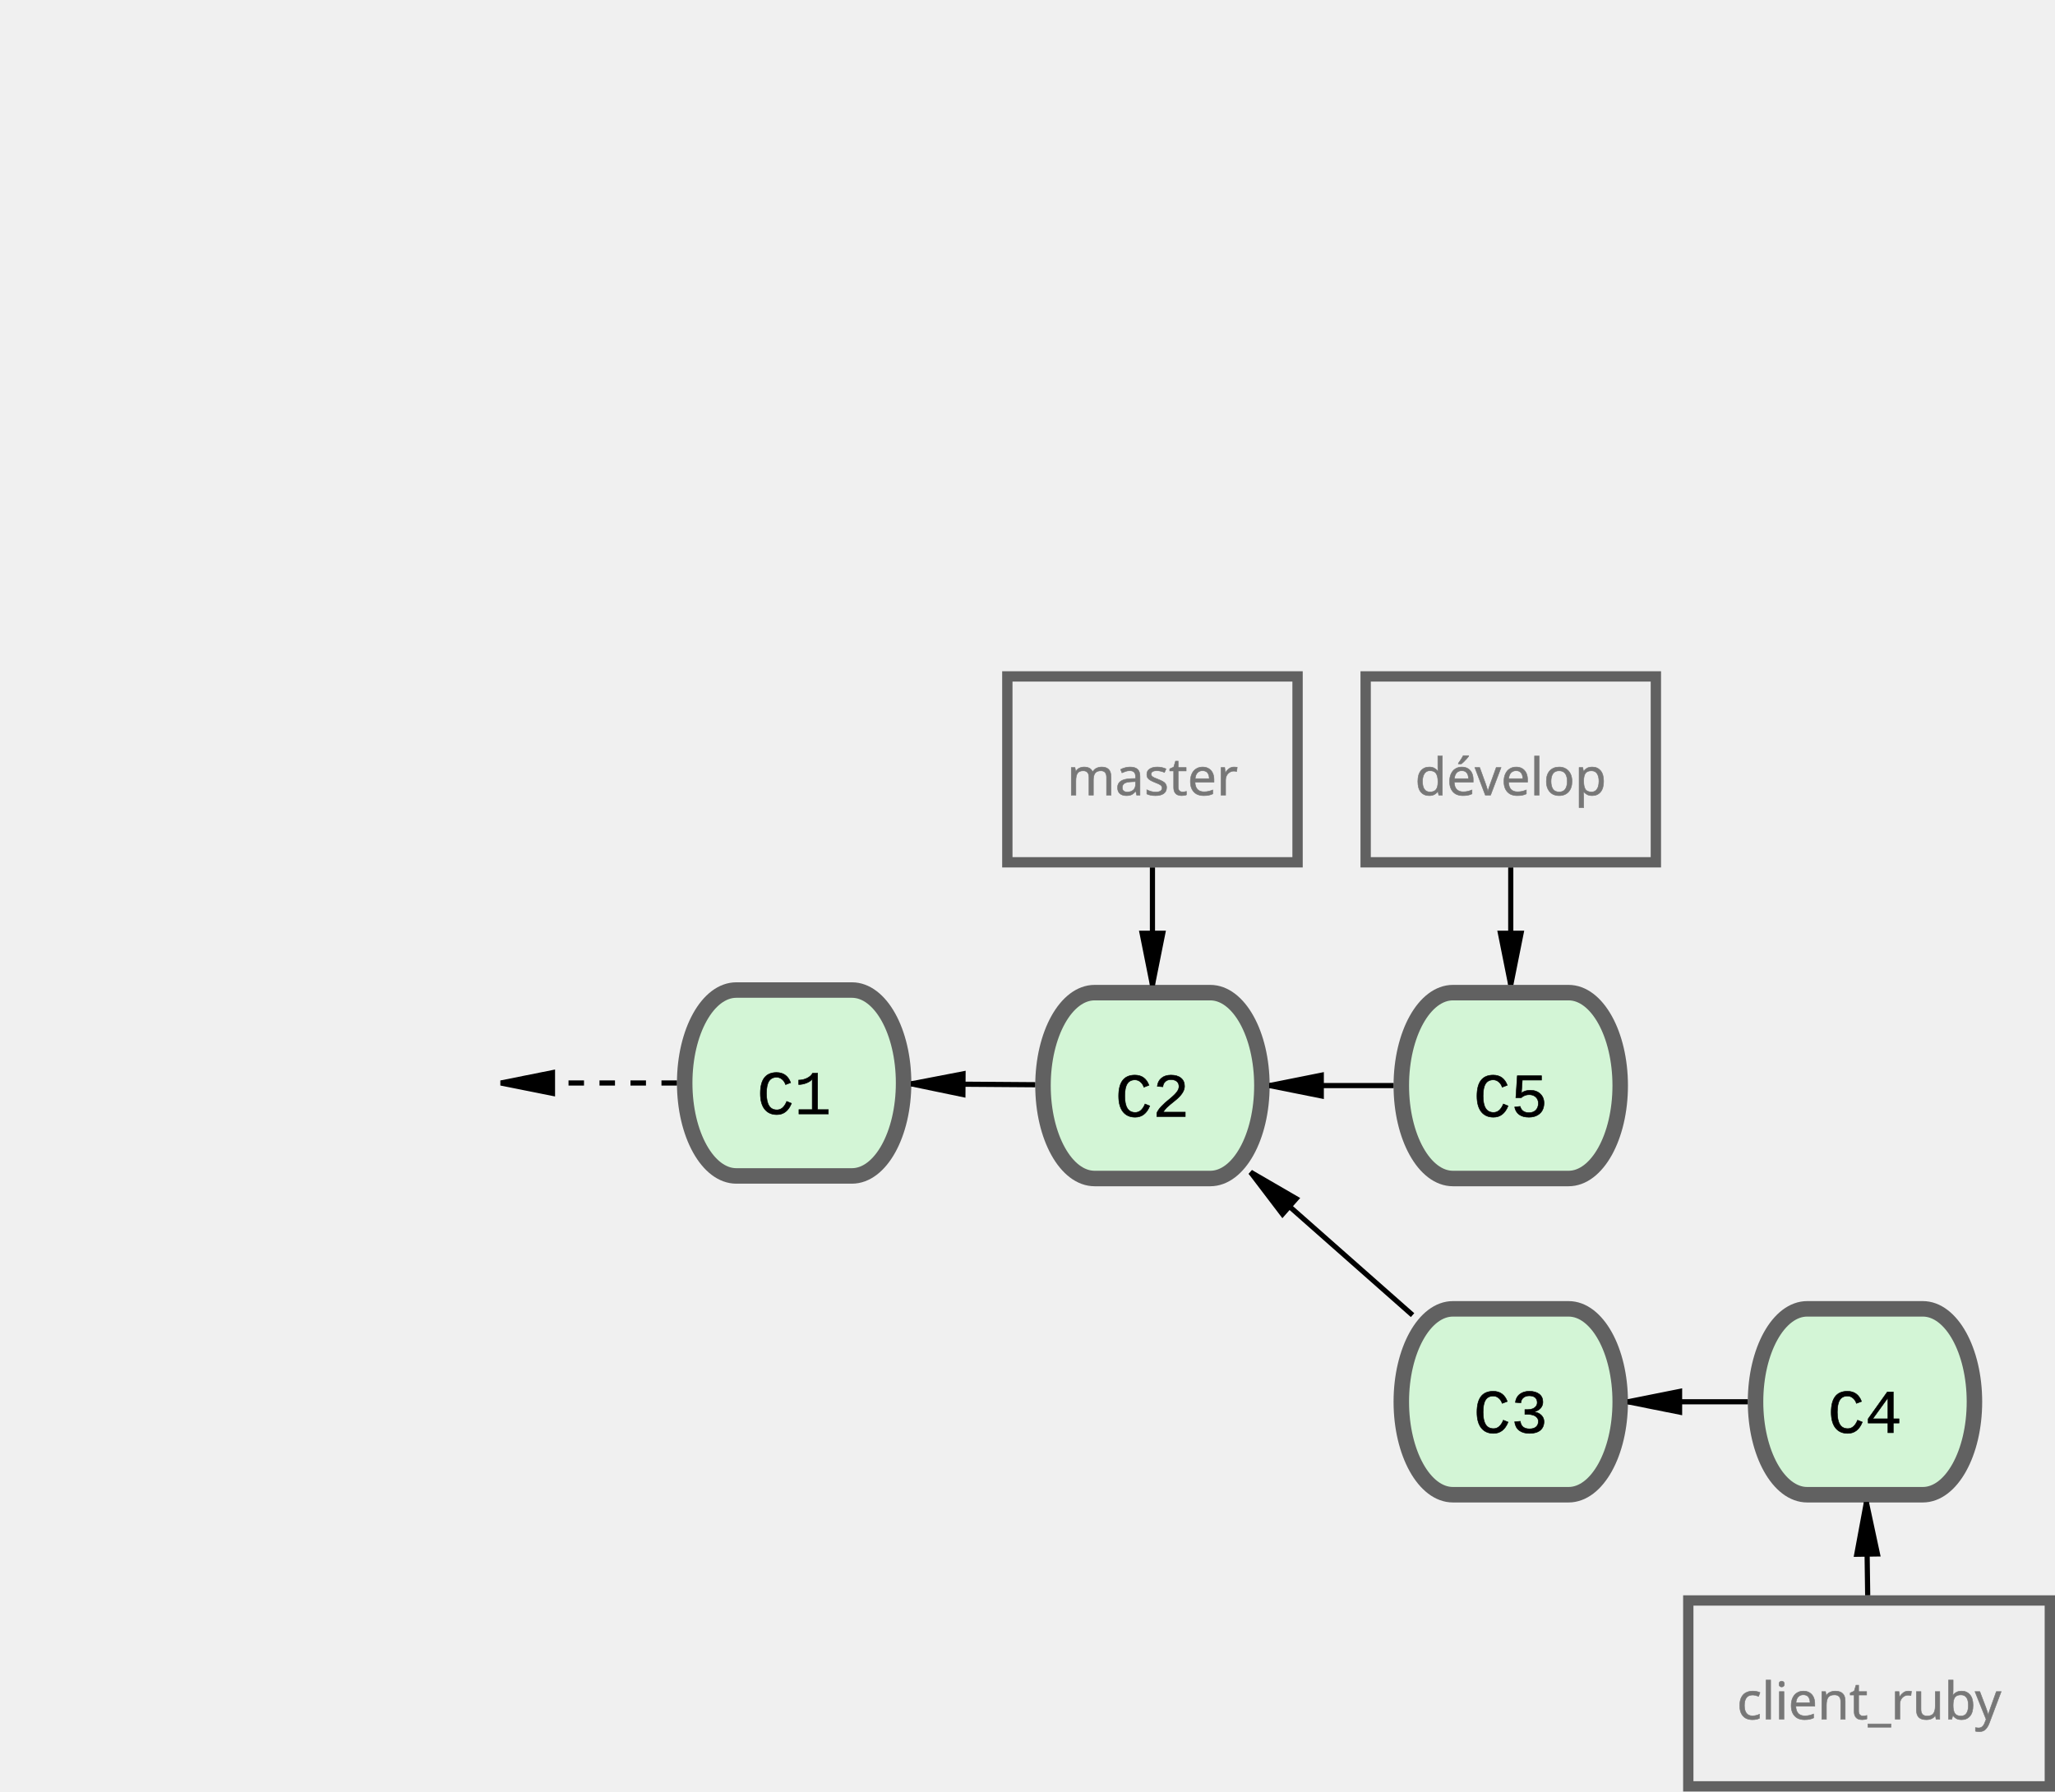
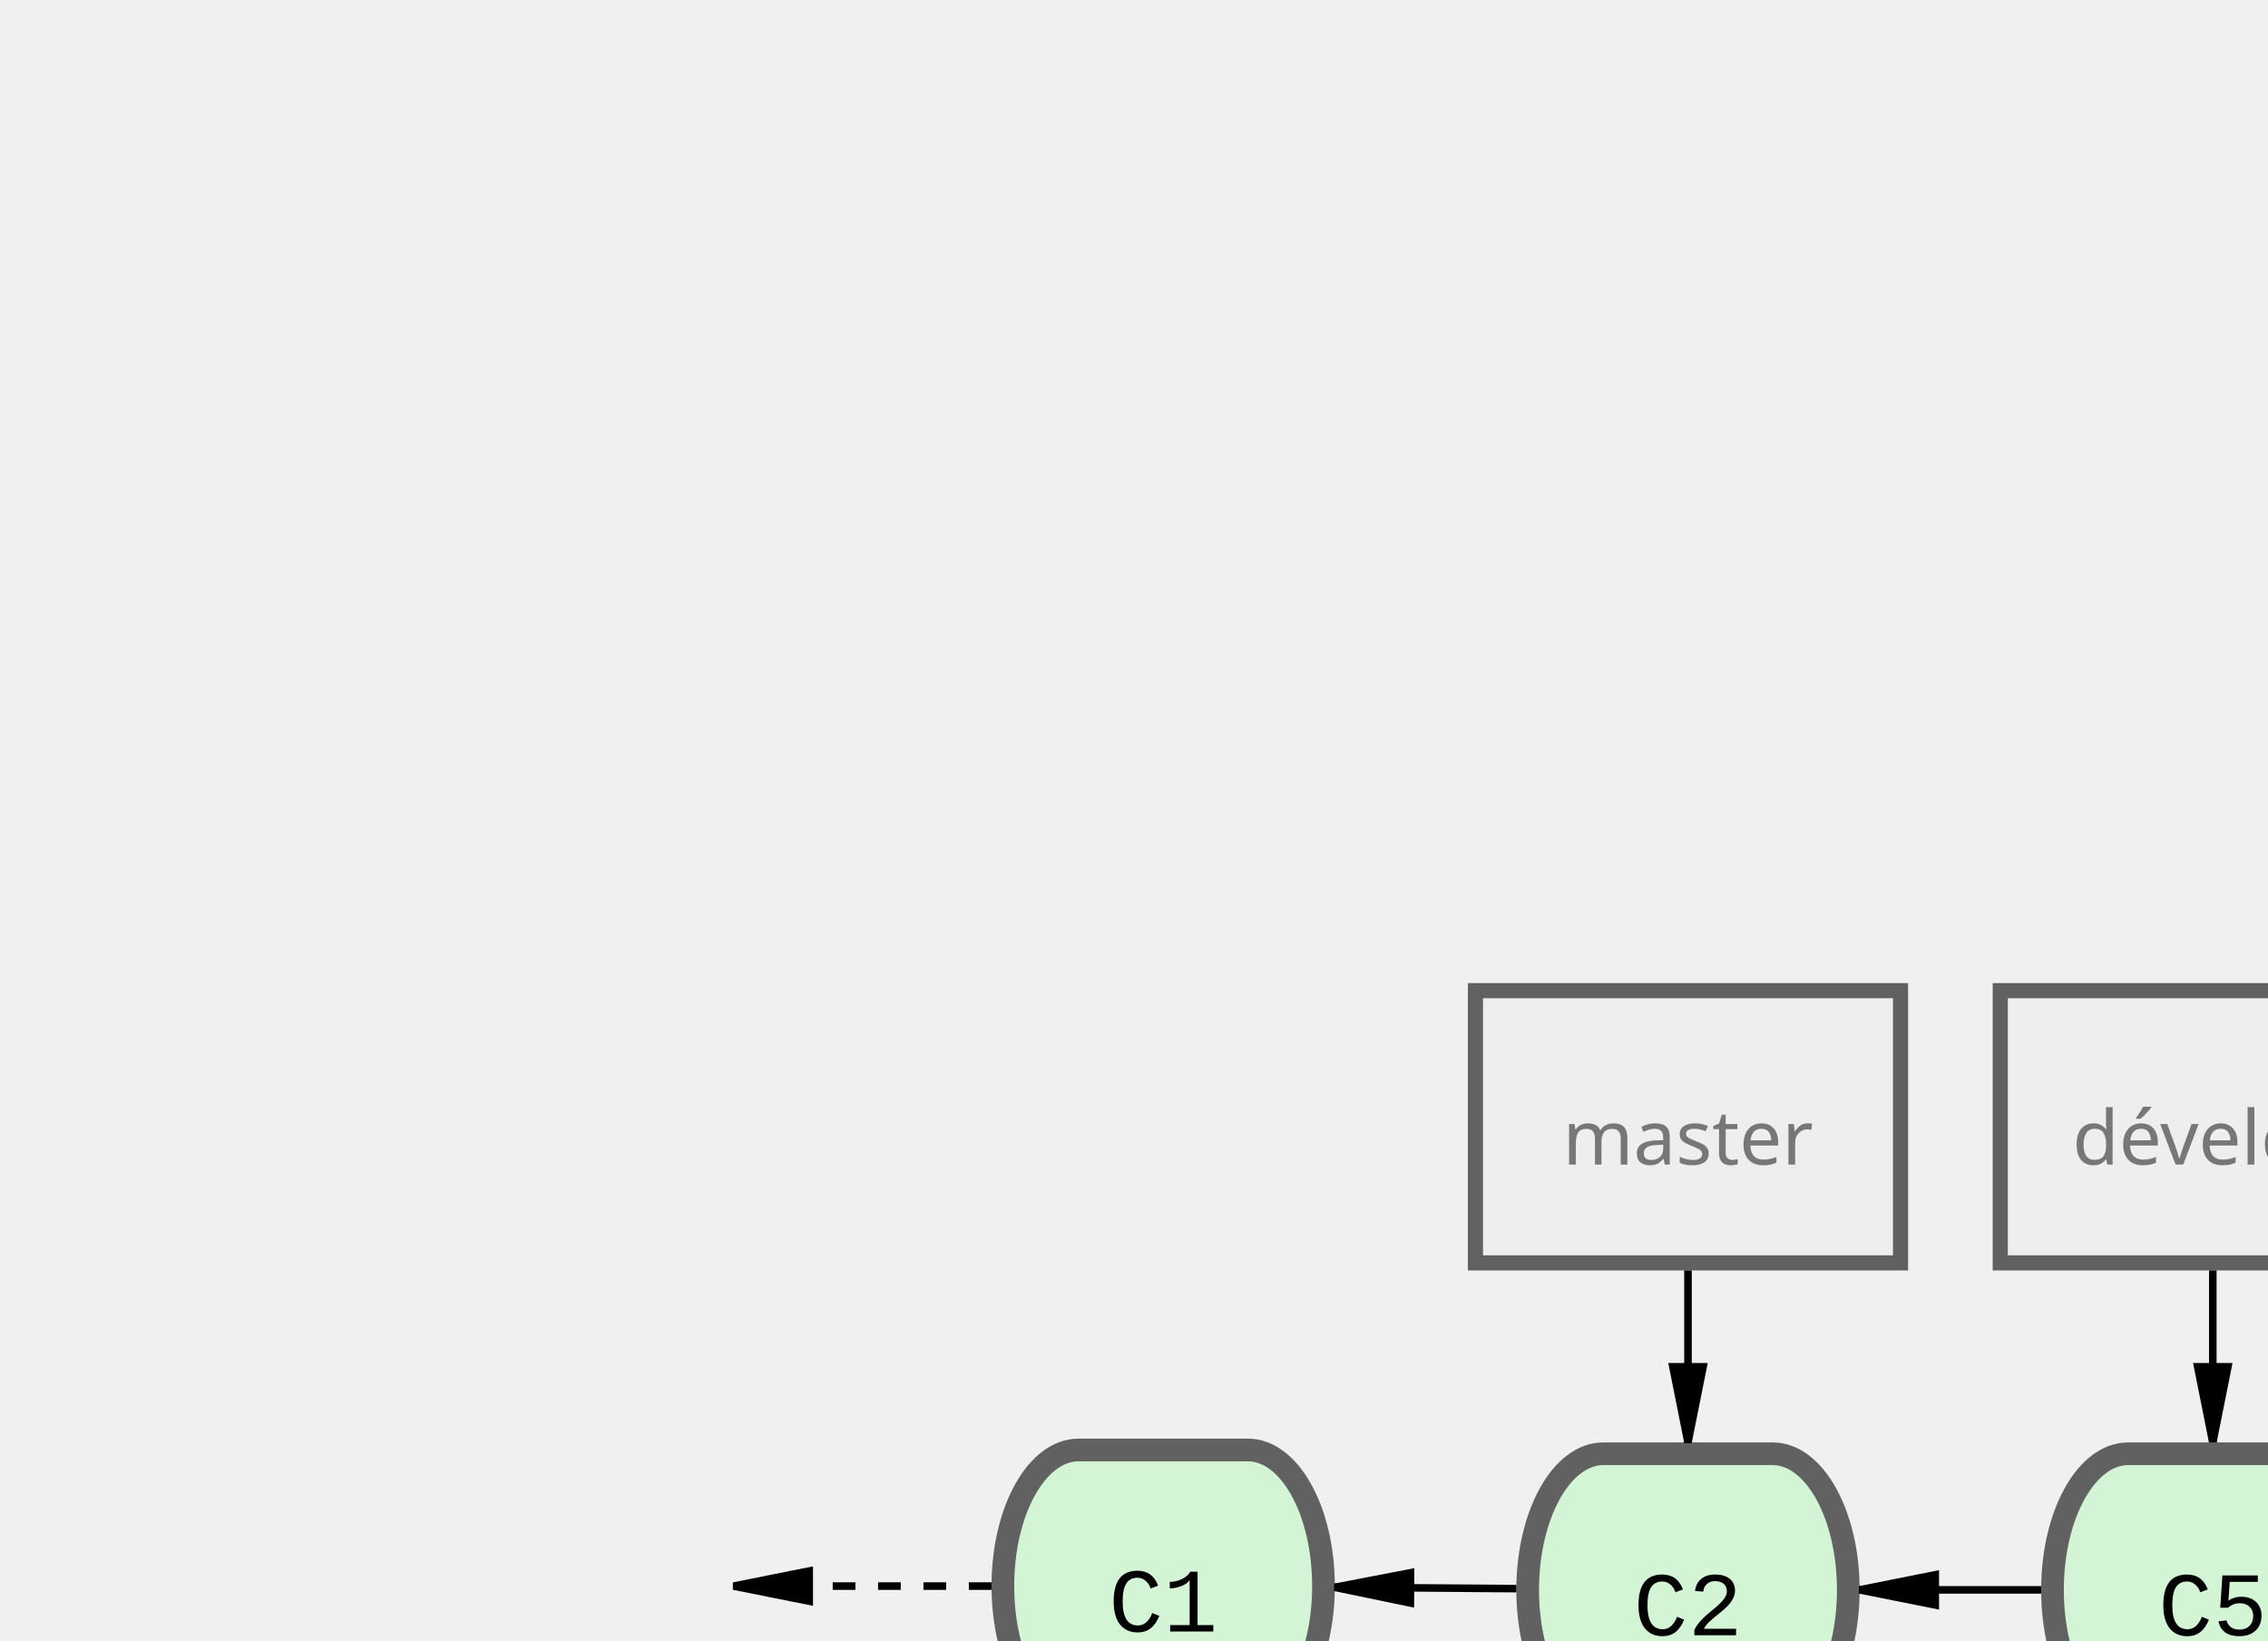
<svg xmlns="http://www.w3.org/2000/svg">
  <defs>
    <marker id="Arrow1Lend" orient="auto" refX="0.0" refY="0.0" style="overflow:visible;">
      <path d="M -10,0.0 L -10.0,-2.0 L 0.0,0.0 L -10.0,2.0 z " id="path3666" style="fill-rule:evenodd;stroke:#000000;stroke-width:1.0px;marker-start:none;" />
    </marker>
  </defs>
  <g style="stroke:#000000;fill:#fff">
    <rect height="36.0" id="1342" rx="10.003" ry="18.0" style="stroke:#616161;stroke-width:3px;fill:#d3f5d6" width="42.394" x="271.394" y="253.48" />
-     <text id="1342_text" style="fill:#000000;stroke:#000000;stroke-width:0.1px;font-family: Courier New;font-size:12px" x="271.394" y="253.48">
+     <text id="1342_text" style="fill:#000000;stroke:#000000;stroke-width:0px;font-family: Courier New;font-size:12px" x="271.394" y="253.48">
      <tspan fill="#000000" font-family="Courier;" font-size="12.0px" id="1342_line1" stroke="#000000" text-align="center" text-anchor="middle" x="292.591" y="277.48">C3</tspan>
    </text>
    <rect height="36.0" id="1343" rx="10.003" ry="18.0" style="stroke:#616161;stroke-width:3px;fill:#d3f5d6" width="42.394" x="202.0" y="192.24" />
-     <text id="1343_text" style="fill:#000000;stroke:#000000;stroke-width:0.1px;font-family: Courier New;font-size:12px" x="202.0" y="192.24">
+     <text id="1343_text" style="fill:#000000;stroke:#000000;stroke-width:0px;font-family: Courier New;font-size:12px" x="202.0" y="192.24">
      <tspan fill="#000000" font-family="Courier;" font-size="12.0px" id="1343_line1" stroke="#000000" text-align="center" text-anchor="middle" x="223.197" y="216.24">C2</tspan>
    </text>
    <rect height="36.0" id="1344" rx="10.003" ry="18.0" style="stroke:#616161;stroke-width:3px;fill:#d3f5d6" width="42.394" x="132.606" y="191.74" />
-     <text id="1344_text" style="fill:#000000;stroke:#000000;stroke-width:0.1px;font-family: Courier New;font-size:12px" x="132.606" y="191.74">
+     <text id="1344_text" style="fill:#000000;stroke:#000000;stroke-width:0px;font-family: Courier New;font-size:12px" x="132.606" y="191.74">
      <tspan fill="#000000" font-family="Courier;" font-size="12.0px" id="1344_line1" stroke="#000000" text-align="center" text-anchor="middle" x="153.803" y="215.74">C1</tspan>
    </text>
    <rect height="36.0" id="1345" rx="10.003" ry="18.0" style="stroke:#616161;stroke-width:3px;fill:#d3f5d6" width="42.394" x="340.0" y="253.48" />
-     <text id="1345_text" style="fill:#000000;stroke:#000000;stroke-width:0.1px;font-family: Courier New;font-size:12px" x="340.0" y="253.48">
+     <text id="1345_text" style="fill:#000000;stroke:#000000;stroke-width:0px;font-family: Courier New;font-size:12px" x="340.0" y="253.48">
      <tspan fill="#000000" font-family="Courier;" font-size="12.0px" id="1345_line1" stroke="#000000" text-align="center" text-anchor="middle" x="361.197" y="277.48">C4</tspan>
    </text>
    <path d="M 338.5,271.48 L 315.288,271.48" id="1346" style="marker-start:none;stroke:#000000;marker-end:url(#Arrow1Lend);fill:none" />
    <path d="M 273.574,254.698 L 242.214,227.022" id="1347" style="marker-start:none;stroke:#000000;marker-end:url(#Arrow1Lend);fill:none" />
    <path d="M 200.5,210.076 L 176.5,209.904" id="1348" style="marker-start:none;stroke:#000000;marker-end:url(#Arrow1Lend);fill:none" />
    <path d="M 131.106,209.74 L 97.0,209.74" id="1349" style="marker-start:none;stroke:#000000;marker-end:url(#Arrow1Lend);stroke-dasharray:3 3;fill:none" />
    <rect height="36.0" id="1350" style="stroke:#616161;stroke-width:2px;fill:#eeeeee" width="70.022" x="326.974" y="309.96" />
-     <text id="1350_text" style="fill:#cccccc;stroke:#cccccc;stroke-width:0.1px;font-family: Luxi Sans;font-size:10px" x="326.974" y="309.96">
+     <text id="1350_text" style="fill:#cccccc;stroke:#cccccc;stroke-width:0px;font-family: Luxi Sans;font-size:10px" x="326.974" y="309.96">
      <tspan fill="#777777" font-family="LucidaGrande;" font-size="10.0px" id="1350_line1" stroke="#777777" text-align="center" text-anchor="middle" x="361.985" y="332.96">client_ruby</tspan>
    </text>
    <path d="M 361.72,308.96 L 361.469,290.98" id="1351" style="marker-start:none;stroke:#000000;marker-end:url(#Arrow1Lend);fill:none" />
    <rect height="36.0" id="1352" style="stroke:#616161;stroke-width:2px;fill:#eeeeee" width="56.208" x="264.487" y="131.0" />
-     <text id="1352_text" style="fill:#cccccc;stroke:#cccccc;stroke-width:0.1px;font-family: Luxi Sans;font-size:10px" x="264.487" y="131.0">
+     <text id="1352_text" style="fill:#cccccc;stroke:#cccccc;stroke-width:0px;font-family: Luxi Sans;font-size:10px" x="264.487" y="131.0">
      <tspan fill="#777777" font-family="LucidaGrande;" font-size="10.0px" id="1352_line1" stroke="#777777" text-align="center" text-anchor="middle" x="292.591" y="154.0">dévelop</tspan>
    </text>
    <path d="M 292.591,168.0 L 292.591,190.74" id="1353" style="marker-start:none;stroke:#000000;marker-end:url(#Arrow1Lend);fill:none" />
    <rect height="36.0" id="1354" rx="10.003" ry="18.0" style="stroke:#616161;stroke-width:3px;fill:#d3f5d6" width="42.394" x="271.394" y="192.24" />
-     <text id="1354_text" style="fill:#000000;stroke:#000000;stroke-width:0.1px;font-family: Courier New;font-size:12px" x="271.394" y="192.24">
+     <text id="1354_text" style="fill:#000000;stroke:#000000;stroke-width:0px;font-family: Courier New;font-size:12px" x="271.394" y="192.24">
      <tspan fill="#000000" font-family="Courier;" font-size="12.0px" id="1354_line1" stroke="#000000" text-align="center" text-anchor="middle" x="292.591" y="216.24">C5</tspan>
    </text>
    <path d="M 269.894,210.24 L 245.894,210.24" id="1355" style="marker-start:none;stroke:#000000;marker-end:url(#Arrow1Lend);fill:none" />
    <rect height="36.0" id="1371" style="stroke:#616161;stroke-width:2px;fill:#eeeeee" width="56.208" x="195.093" y="131.0" />
-     <text id="1371_text" style="fill:#cccccc;stroke:#cccccc;stroke-width:0.1px;font-family: Luxi Sans;font-size:10px" x="195.093" y="131.0">
+     <text id="1371_text" style="fill:#cccccc;stroke:#cccccc;stroke-width:0px;font-family: Luxi Sans;font-size:10px" x="195.093" y="131.0">
      <tspan fill="#777777" font-family="LucidaGrande;" font-size="10.0px" id="1371_line1" stroke="#777777" text-align="center" text-anchor="middle" x="223.197" y="154.0">master</tspan>
    </text>
    <path d="M 223.197,168.0 L 223.197,190.74" id="1372" style="marker-start:none;stroke:#000000;marker-end:url(#Arrow1Lend);fill:none" />
  </g>
</svg>
